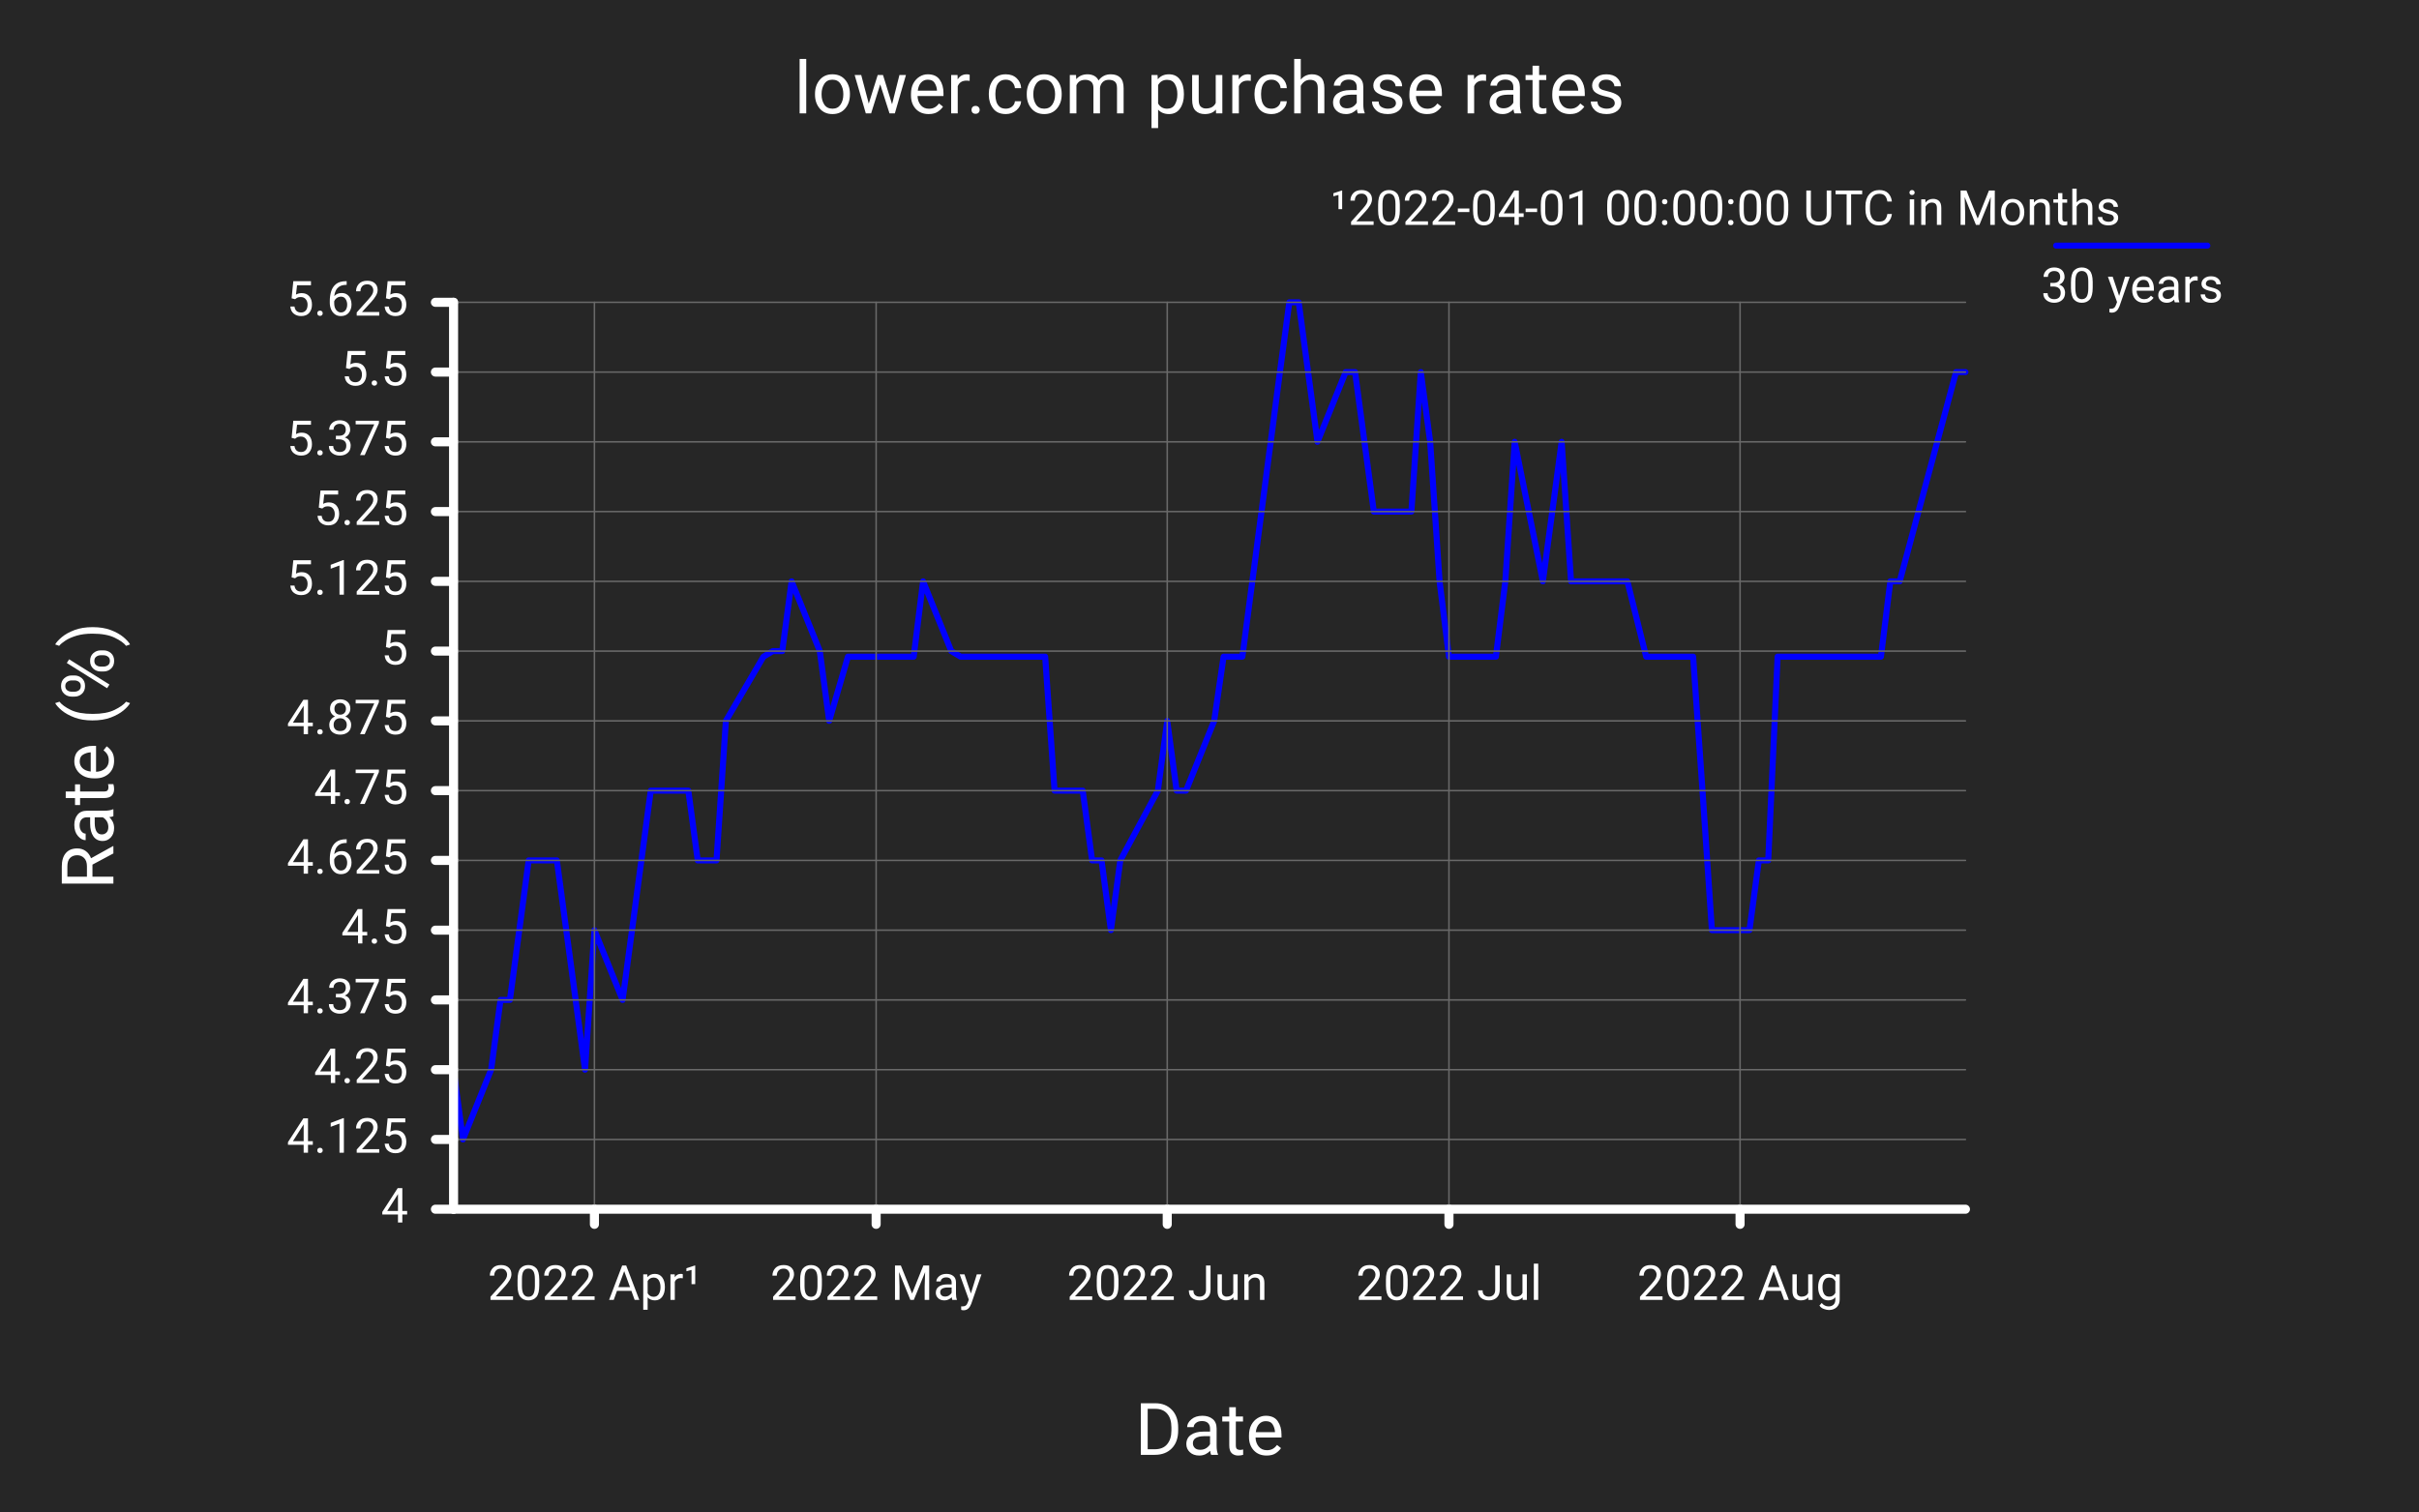
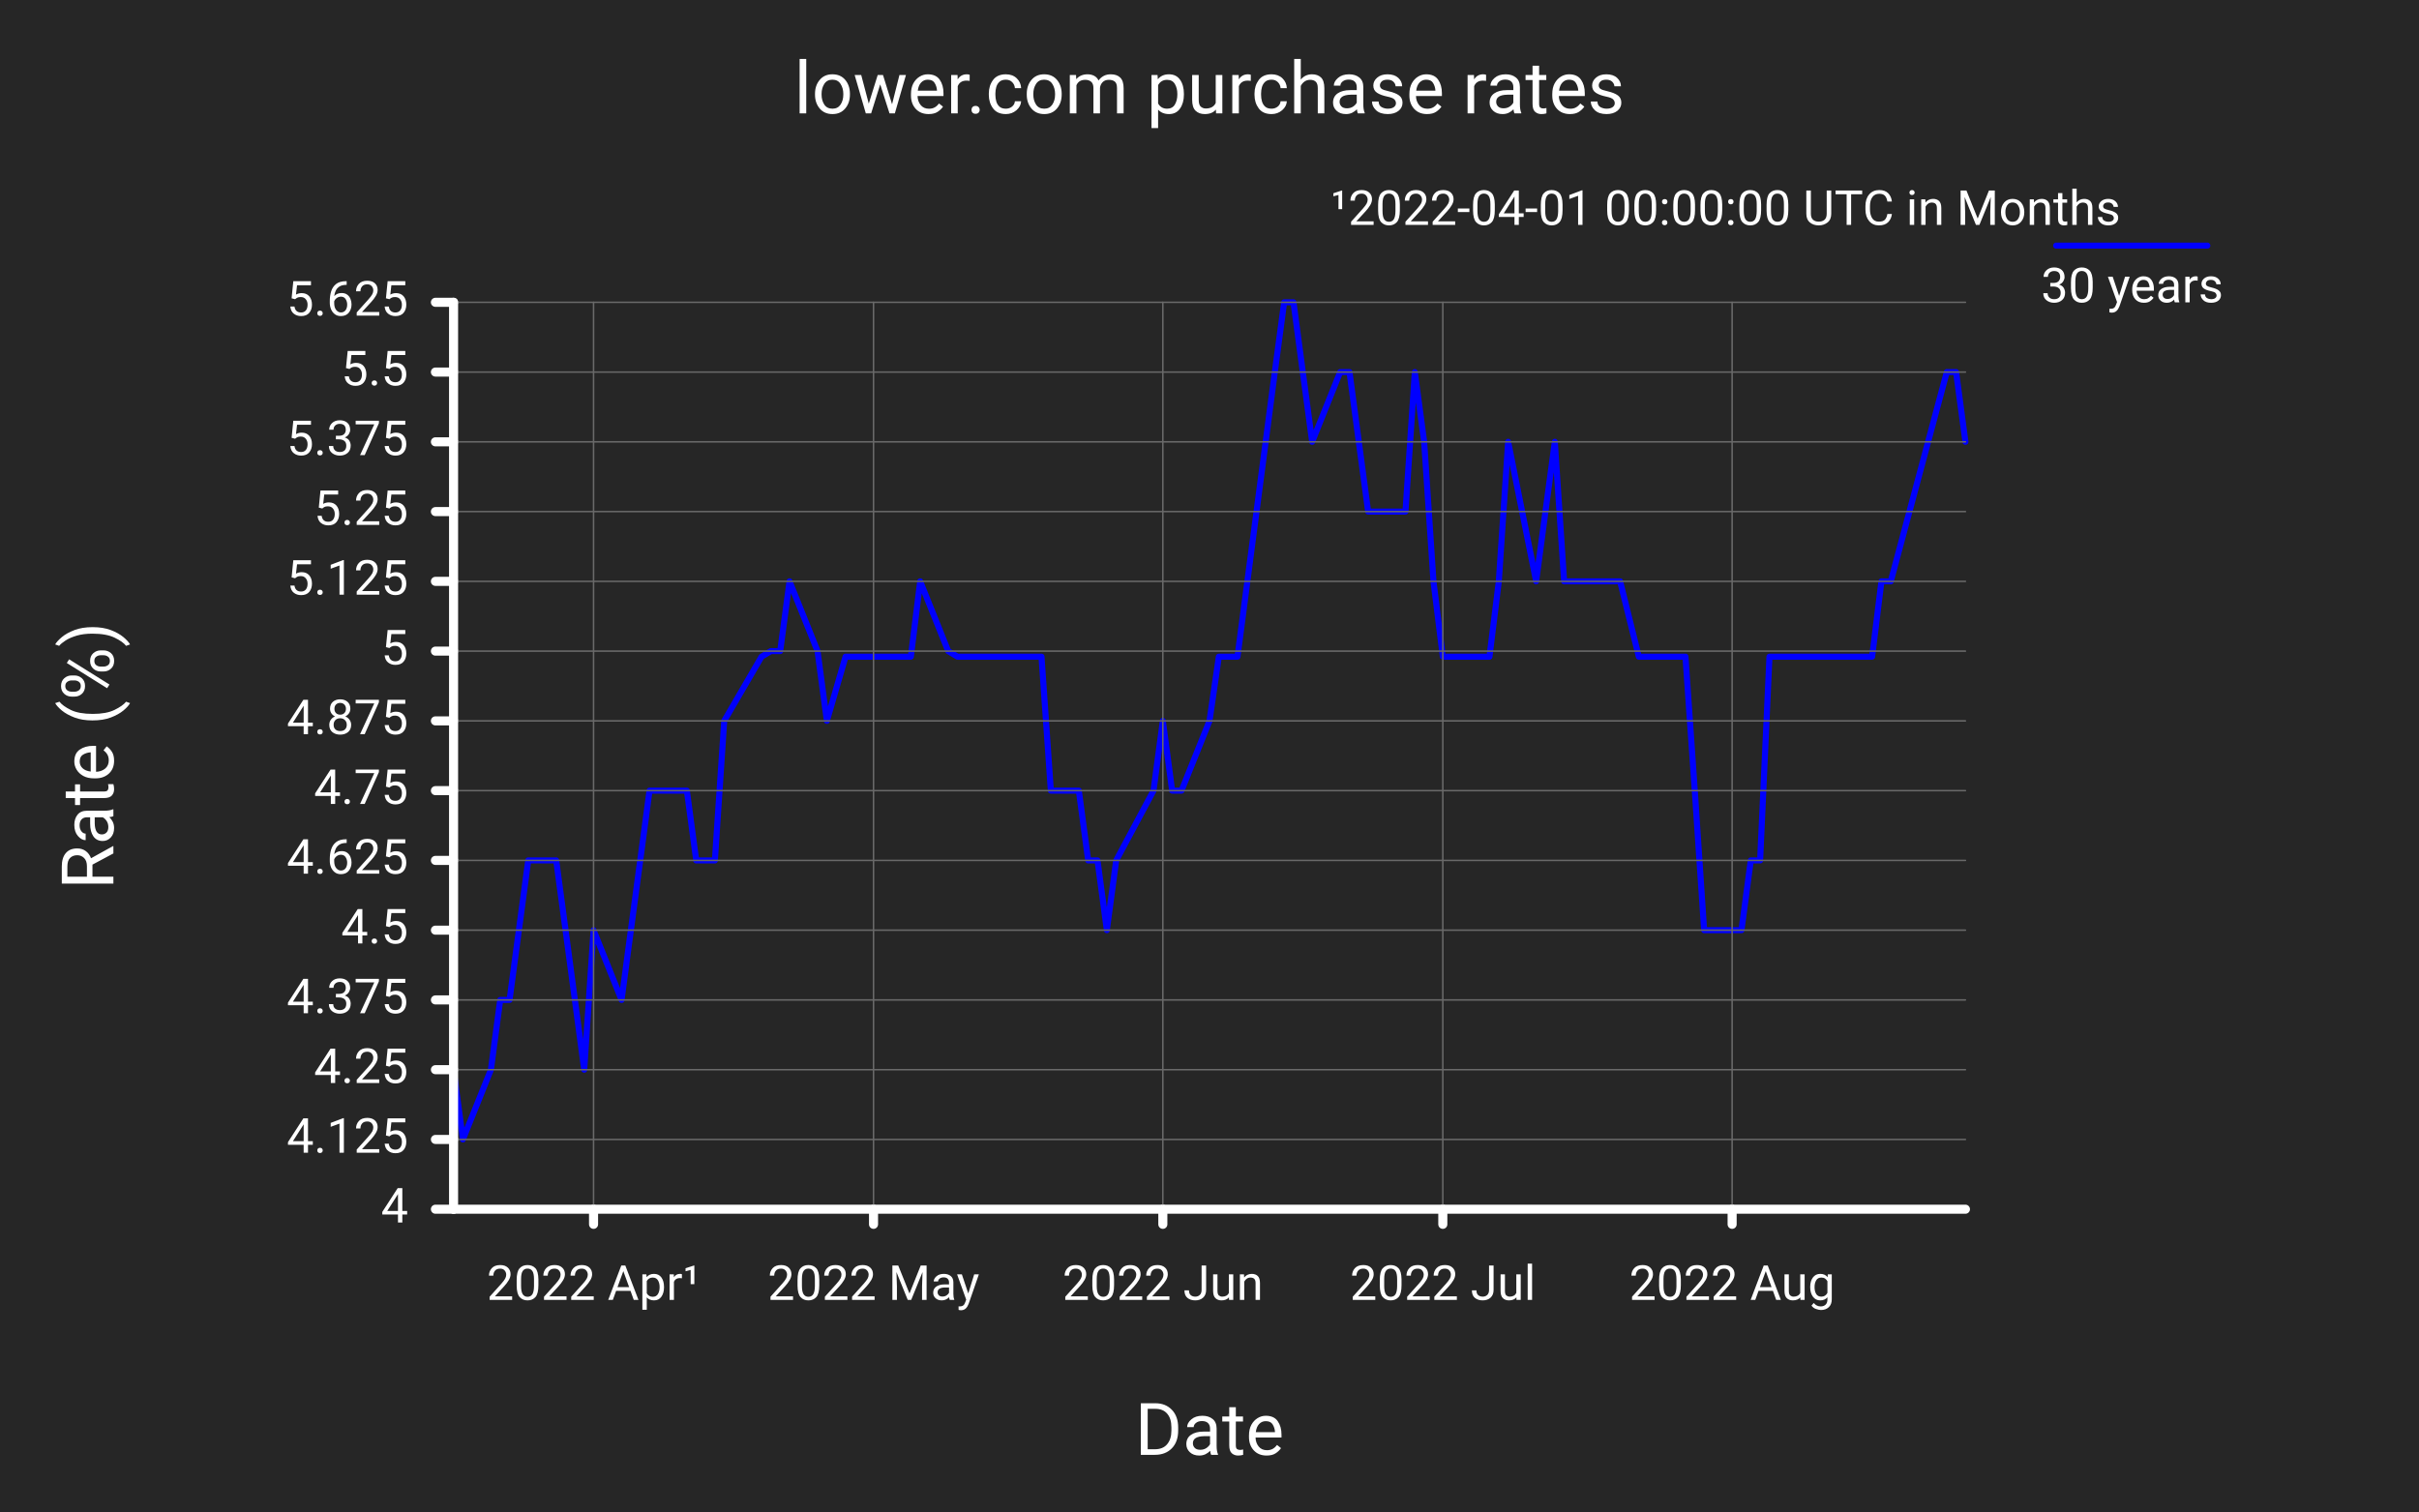
<svg xmlns="http://www.w3.org/2000/svg" class="poloto" width="800" height="500" viewBox="0 0 800 500">
  <style>.poloto{stroke-linecap:round;stroke-linejoin:round;font-family:Roboto,sans-serif;font-size:16px;}.poloto_background{fill:#262626;}.poloto_scatter{stroke-width:7}.poloto_tick_line{stroke:dimgray;stroke-width:0.5}.poloto_line{stroke-width:2}.poloto_text{fill: white;}.poloto_axis_lines{stroke: white;stroke-width:3;fill:none;stroke-dasharray:none}.poloto_title{font-size:24px;dominant-baseline:start;text-anchor:middle;}.poloto_xname{font-size:24px;dominant-baseline:start;text-anchor:middle;}.poloto_yname{font-size:24px;dominant-baseline:start;text-anchor:middle;}.poloto0stroke{stroke:blue;}.poloto1stroke{stroke:red;}.poloto2stroke{stroke:green;}.poloto3stroke{stroke:gold;}.poloto4stroke{stroke:aqua;}.poloto5stroke{stroke:lime;}.poloto6stroke{stroke:orange;}.poloto7stroke{stroke:chocolate;}.poloto0fill{fill:blue;}.poloto1fill{fill:red;}.poloto2fill{fill:green;}.poloto3fill{fill:gold;}.poloto4fill{fill:aqua;}.poloto5fill{fill:lime;}.poloto6fill{fill:orange;}.poloto7fill{fill:chocolate;}</style>
  <circle r="1e5" class="poloto_background" />
  <text class="poloto_text poloto_legend_text" x="675" y="100">30 years</text>
  <line class="poloto_line poloto_legend_icon poloto0stroke poloto0legend" stroke="black" x1="680" x2="730" y1="81.25" y2="81.25" />
-   <path class="poloto_line poloto0stroke" fill="none" stroke="black" d=" M 150.00 353.85 L 153.11 376.92 L 162.42 353.85 L 165.53 330.77 L 168.63 330.77 L 168.63 330.77 L 174.84 284.62 L 184.16 284.62 L 187.27 307.69 L 190.37 330.77 L 193.48 353.85 L 196.58 307.69 L 205.90 330.77 L 209.01 307.69 L 212.11 284.62 L 215.22 261.54 L 218.32 261.54 L 227.64 261.54 L 230.75 284.62 L 233.85 284.62 L 236.96 284.62 L 240.06 238.46 L 252.48 217.23 L 255.59 215.38 L 258.70 215.38 L 261.80 192.31 L 271.12 215.38 L 274.22 238.46 L 280.43 217.23 L 283.54 217.23 L 292.86 217.23 L 295.96 217.23 L 299.07 217.23 L 302.17 217.23 L 305.28 192.31 L 314.60 215.38 L 317.70 217.23 L 317.70 217.23 L 320.81 217.23 L 323.91 217.23 L 327.02 217.23 L 336.34 217.23 L 339.44 217.23 L 342.55 217.23 L 342.55 217.23 L 345.65 217.23 L 348.76 261.54 L 358.07 261.54 L 361.18 284.62 L 364.29 284.62 L 367.39 307.69 L 370.50 284.62 L 382.92 261.54 L 386.02 238.46 L 389.13 261.54 L 392.24 261.54 L 401.55 238.46 L 404.66 217.23 L 407.76 217.23 L 410.87 217.23 L 423.29 123.08 L 426.40 100.00 L 429.50 100.00 L 432.61 123.08 L 435.71 146.15 L 445.03 123.08 L 448.14 123.08 L 451.24 146.15 L 454.35 169.23 L 466.77 169.23 L 469.88 123.08 L 472.98 146.15 L 476.09 192.31 L 479.19 217.23 L 491.61 217.23 L 494.72 217.23 L 497.83 192.31 L 500.93 146.15 L 510.25 192.31 L 516.46 146.15 L 519.57 192.31 L 531.99 192.31 L 531.99 192.31 L 531.99 192.31 L 531.99 192.31 L 531.99 192.31 L 538.20 192.31 L 538.20 192.31 L 538.20 192.31 L 538.20 192.31 L 538.20 192.31 L 538.20 192.31 L 544.41 217.23 L 553.73 217.23 L 559.94 217.23 L 563.04 261.54 L 566.15 307.69 L 575.47 307.69 L 578.57 307.69 L 581.68 284.62 L 584.78 284.62 L 587.89 217.23 L 597.20 217.23 L 597.20 217.23 L 600.31 217.23 L 600.31 217.23 L 606.52 217.23 L 622.05 217.23 L 625.16 192.31 L 628.26 192.31 L 640.68 146.15 L 646.89 123.08 L 650.00 123.08" />
+   <path class="poloto_line poloto0stroke" fill="none" stroke="black" d=" M 150.00 353.85 L 153.09 376.92 L 162.35 353.85 L 165.43 330.77 L 168.52 330.77 L 168.52 330.77 L 174.69 284.62 L 183.95 284.62 L 187.04 307.69 L 190.12 330.77 L 193.21 353.85 L 196.30 307.69 L 205.56 330.77 L 208.64 307.69 L 211.73 284.62 L 214.81 261.54 L 217.90 261.54 L 227.16 261.54 L 230.25 284.62 L 233.33 284.62 L 236.42 284.62 L 239.51 238.46 L 251.85 217.23 L 254.94 215.38 L 258.02 215.38 L 261.11 192.31 L 270.37 215.38 L 273.46 238.46 L 279.63 217.23 L 282.72 217.23 L 291.98 217.23 L 295.06 217.23 L 298.15 217.23 L 301.23 217.23 L 304.32 192.31 L 313.58 215.38 L 316.67 217.23 L 316.67 217.23 L 319.75 217.23 L 322.84 217.23 L 325.93 217.23 L 335.19 217.23 L 338.27 217.23 L 341.36 217.23 L 341.36 217.23 L 344.44 217.23 L 347.53 261.54 L 356.79 261.54 L 359.88 284.62 L 362.96 284.62 L 366.05 307.69 L 369.14 284.62 L 381.48 261.54 L 384.57 238.46 L 387.65 261.54 L 390.74 261.54 L 400.00 238.46 L 403.09 217.23 L 406.17 217.23 L 409.26 217.23 L 421.60 123.08 L 424.69 100.00 L 427.78 100.00 L 430.86 123.08 L 433.95 146.15 L 443.21 123.08 L 446.30 123.08 L 449.38 146.15 L 452.47 169.23 L 464.81 169.23 L 467.90 123.08 L 470.99 146.15 L 474.07 192.31 L 477.16 217.23 L 489.51 217.23 L 492.59 217.23 L 495.68 192.31 L 498.77 146.15 L 508.02 192.31 L 514.20 146.15 L 517.28 192.31 L 529.63 192.31 L 529.63 192.31 L 529.63 192.31 L 529.63 192.31 L 529.63 192.31 L 535.80 192.31 L 535.80 192.31 L 535.80 192.31 L 535.80 192.31 L 535.80 192.31 L 535.80 192.31 L 541.98 217.23 L 551.23 217.23 L 557.41 217.23 L 560.49 261.54 L 563.58 307.69 L 572.84 307.69 L 575.93 307.69 L 579.01 284.62 L 582.10 284.62 L 585.19 217.23 L 594.44 217.23 L 594.44 217.23 L 597.53 217.23 L 597.53 217.23 L 603.70 217.23 L 619.14 217.23 L 622.22 192.31 L 625.31 192.31 L 637.65 146.15 L 643.83 123.08 L 646.91 123.08 L 650.00 146.15" />
  <text class="poloto_labels poloto_text poloto_title" x="400" y="37.5">lower.com purchase rates</text>
  <text class="poloto_labels poloto_text poloto_xname" x="400" y="481.25">Date</text>
  <text class="poloto_labels poloto_text poloto_yname" transform="rotate(-90,37.5,250)" x="37.5" y="250">Rate (%)</text>
  <text class="poloto_tick_labels poloto_text" dominant-baseline="middle" text-anchor="start" x="150" y="70" />
  <line class="poloto_axis_lines" stroke="black" x1="150" x2="144" y1="400" y2="400" />
  <line class="poloto_tick_line" stroke="black" x1="150" x2="650" y1="400" y2="400" />
  <text class="poloto_tick_labels poloto_text" dominant-baseline="middle" text-anchor="end" x="135" y="400">4</text>
  <line class="poloto_axis_lines" stroke="black" x1="150" x2="144" y1="376.923" y2="376.923" />
  <line class="poloto_tick_line" stroke="black" x1="150" x2="650" y1="376.923" y2="376.923" />
  <text class="poloto_tick_labels poloto_text" dominant-baseline="middle" text-anchor="end" x="135" y="376.923">4.125</text>
  <line class="poloto_axis_lines" stroke="black" x1="150" x2="144" y1="353.846" y2="353.846" />
  <line class="poloto_tick_line" stroke="black" x1="150" x2="650" y1="353.846" y2="353.846" />
  <text class="poloto_tick_labels poloto_text" dominant-baseline="middle" text-anchor="end" x="135" y="353.846">4.25</text>
  <line class="poloto_axis_lines" stroke="black" x1="150" x2="144" y1="330.769" y2="330.769" />
  <line class="poloto_tick_line" stroke="black" x1="150" x2="650" y1="330.769" y2="330.769" />
  <text class="poloto_tick_labels poloto_text" dominant-baseline="middle" text-anchor="end" x="135" y="330.769">4.375</text>
  <line class="poloto_axis_lines" stroke="black" x1="150" x2="144" y1="307.692" y2="307.692" />
  <line class="poloto_tick_line" stroke="black" x1="150" x2="650" y1="307.692" y2="307.692" />
  <text class="poloto_tick_labels poloto_text" dominant-baseline="middle" text-anchor="end" x="135" y="307.692">4.5</text>
  <line class="poloto_axis_lines" stroke="black" x1="150" x2="144" y1="284.615" y2="284.615" />
  <line class="poloto_tick_line" stroke="black" x1="150" x2="650" y1="284.615" y2="284.615" />
  <text class="poloto_tick_labels poloto_text" dominant-baseline="middle" text-anchor="end" x="135" y="284.615">4.625</text>
  <line class="poloto_axis_lines" stroke="black" x1="150" x2="144" y1="261.538" y2="261.538" />
  <line class="poloto_tick_line" stroke="black" x1="150" x2="650" y1="261.538" y2="261.538" />
  <text class="poloto_tick_labels poloto_text" dominant-baseline="middle" text-anchor="end" x="135" y="261.538">4.75</text>
  <line class="poloto_axis_lines" stroke="black" x1="150" x2="144" y1="238.462" y2="238.462" />
  <line class="poloto_tick_line" stroke="black" x1="150" x2="650" y1="238.462" y2="238.462" />
  <text class="poloto_tick_labels poloto_text" dominant-baseline="middle" text-anchor="end" x="135" y="238.462">4.875</text>
  <line class="poloto_axis_lines" stroke="black" x1="150" x2="144" y1="215.385" y2="215.385" />
  <line class="poloto_tick_line" stroke="black" x1="150" x2="650" y1="215.385" y2="215.385" />
  <text class="poloto_tick_labels poloto_text" dominant-baseline="middle" text-anchor="end" x="135" y="215.385">5</text>
  <line class="poloto_axis_lines" stroke="black" x1="150" x2="144" y1="192.308" y2="192.308" />
  <line class="poloto_tick_line" stroke="black" x1="150" x2="650" y1="192.308" y2="192.308" />
  <text class="poloto_tick_labels poloto_text" dominant-baseline="middle" text-anchor="end" x="135" y="192.308">5.125</text>
  <line class="poloto_axis_lines" stroke="black" x1="150" x2="144" y1="169.231" y2="169.231" />
  <line class="poloto_tick_line" stroke="black" x1="150" x2="650" y1="169.231" y2="169.231" />
  <text class="poloto_tick_labels poloto_text" dominant-baseline="middle" text-anchor="end" x="135" y="169.231">5.25</text>
  <line class="poloto_axis_lines" stroke="black" x1="150" x2="144" y1="146.154" y2="146.154" />
  <line class="poloto_tick_line" stroke="black" x1="150" x2="650" y1="146.154" y2="146.154" />
  <text class="poloto_tick_labels poloto_text" dominant-baseline="middle" text-anchor="end" x="135" y="146.154">5.375</text>
  <line class="poloto_axis_lines" stroke="black" x1="150" x2="144" y1="123.077" y2="123.077" />
  <line class="poloto_tick_line" stroke="black" x1="150" x2="650" y1="123.077" y2="123.077" />
  <text class="poloto_tick_labels poloto_text" dominant-baseline="middle" text-anchor="end" x="135" y="123.077">5.5</text>
  <line class="poloto_axis_lines" stroke="black" x1="150" x2="144" y1="100" y2="100" />
  <line class="poloto_tick_line" stroke="black" x1="150" x2="650" y1="100" y2="100" />
  <text class="poloto_tick_labels poloto_text" dominant-baseline="middle" text-anchor="end" x="135" y="100">5.625</text>
  <text class="poloto_tick_labels poloto_text" dominant-baseline="middle" text-anchor="start" x="440" y="70">¹2022-04-01 00:00:00 UTC in Months</text>
-   <line class="poloto_axis_lines" stroke="black" x1="196.584" x2="196.584" y1="400" y2="405" />
-   <line class="poloto_tick_line" stroke="black" x1="196.584" x2="196.584" y1="400" y2="100" />
-   <text class="poloto_tick_labels poloto_text" dominant-baseline="start" text-anchor="middle" x="196.584" y="430">2022 Apr¹</text>
-   <line class="poloto_axis_lines" stroke="black" x1="289.752" x2="289.752" y1="400" y2="405" />
-   <line class="poloto_tick_line" stroke="black" x1="289.752" x2="289.752" y1="400" y2="100" />
-   <text class="poloto_tick_labels poloto_text" dominant-baseline="start" text-anchor="middle" x="289.752" y="430">2022 May</text>
-   <line class="poloto_axis_lines" stroke="black" x1="386.025" x2="386.025" y1="400" y2="405" />
-   <line class="poloto_tick_line" stroke="black" x1="386.025" x2="386.025" y1="400" y2="100" />
-   <text class="poloto_tick_labels poloto_text" dominant-baseline="start" text-anchor="middle" x="386.025" y="430">2022 Jun</text>
-   <line class="poloto_axis_lines" stroke="black" x1="479.193" x2="479.193" y1="400" y2="405" />
-   <line class="poloto_tick_line" stroke="black" x1="479.193" x2="479.193" y1="400" y2="100" />
-   <text class="poloto_tick_labels poloto_text" dominant-baseline="start" text-anchor="middle" x="479.193" y="430">2022 Jul</text>
-   <line class="poloto_axis_lines" stroke="black" x1="575.466" x2="575.466" y1="400" y2="405" />
-   <line class="poloto_tick_line" stroke="black" x1="575.466" x2="575.466" y1="400" y2="100" />
-   <text class="poloto_tick_labels poloto_text" dominant-baseline="start" text-anchor="middle" x="575.466" y="430">2022 Aug</text>
+   <line class="poloto_axis_lines" stroke="black" x1="196.296" x2="196.296" y1="400" y2="405" />
+   <line class="poloto_tick_line" stroke="black" x1="196.296" x2="196.296" y1="400" y2="100" />
+   <text class="poloto_tick_labels poloto_text" dominant-baseline="start" text-anchor="middle" x="196.296" y="430">2022 Apr¹</text>
+   <line class="poloto_axis_lines" stroke="black" x1="288.889" x2="288.889" y1="400" y2="405" />
+   <line class="poloto_tick_line" stroke="black" x1="288.889" x2="288.889" y1="400" y2="100" />
+   <text class="poloto_tick_labels poloto_text" dominant-baseline="start" text-anchor="middle" x="288.889" y="430">2022 May</text>
+   <line class="poloto_axis_lines" stroke="black" x1="384.568" x2="384.568" y1="400" y2="405" />
+   <line class="poloto_tick_line" stroke="black" x1="384.568" x2="384.568" y1="400" y2="100" />
+   <text class="poloto_tick_labels poloto_text" dominant-baseline="start" text-anchor="middle" x="384.568" y="430">2022 Jun</text>
+   <line class="poloto_axis_lines" stroke="black" x1="477.16" x2="477.16" y1="400" y2="405" />
+   <line class="poloto_tick_line" stroke="black" x1="477.16" x2="477.16" y1="400" y2="100" />
+   <text class="poloto_tick_labels poloto_text" dominant-baseline="start" text-anchor="middle" x="477.16" y="430">2022 Jul</text>
+   <line class="poloto_axis_lines" stroke="black" x1="572.84" x2="572.84" y1="400" y2="405" />
+   <line class="poloto_tick_line" stroke="black" x1="572.84" x2="572.84" y1="400" y2="100" />
+   <text class="poloto_tick_labels poloto_text" dominant-baseline="start" text-anchor="middle" x="572.84" y="430">2022 Aug</text>
  <path stroke="black" fill="none" class="poloto_axis_lines" d=" M 150 400 L 650 400" />
  <path stroke="black" fill="none" class="poloto_axis_lines" d=" M 150 400 L 150 100" />
</svg>
